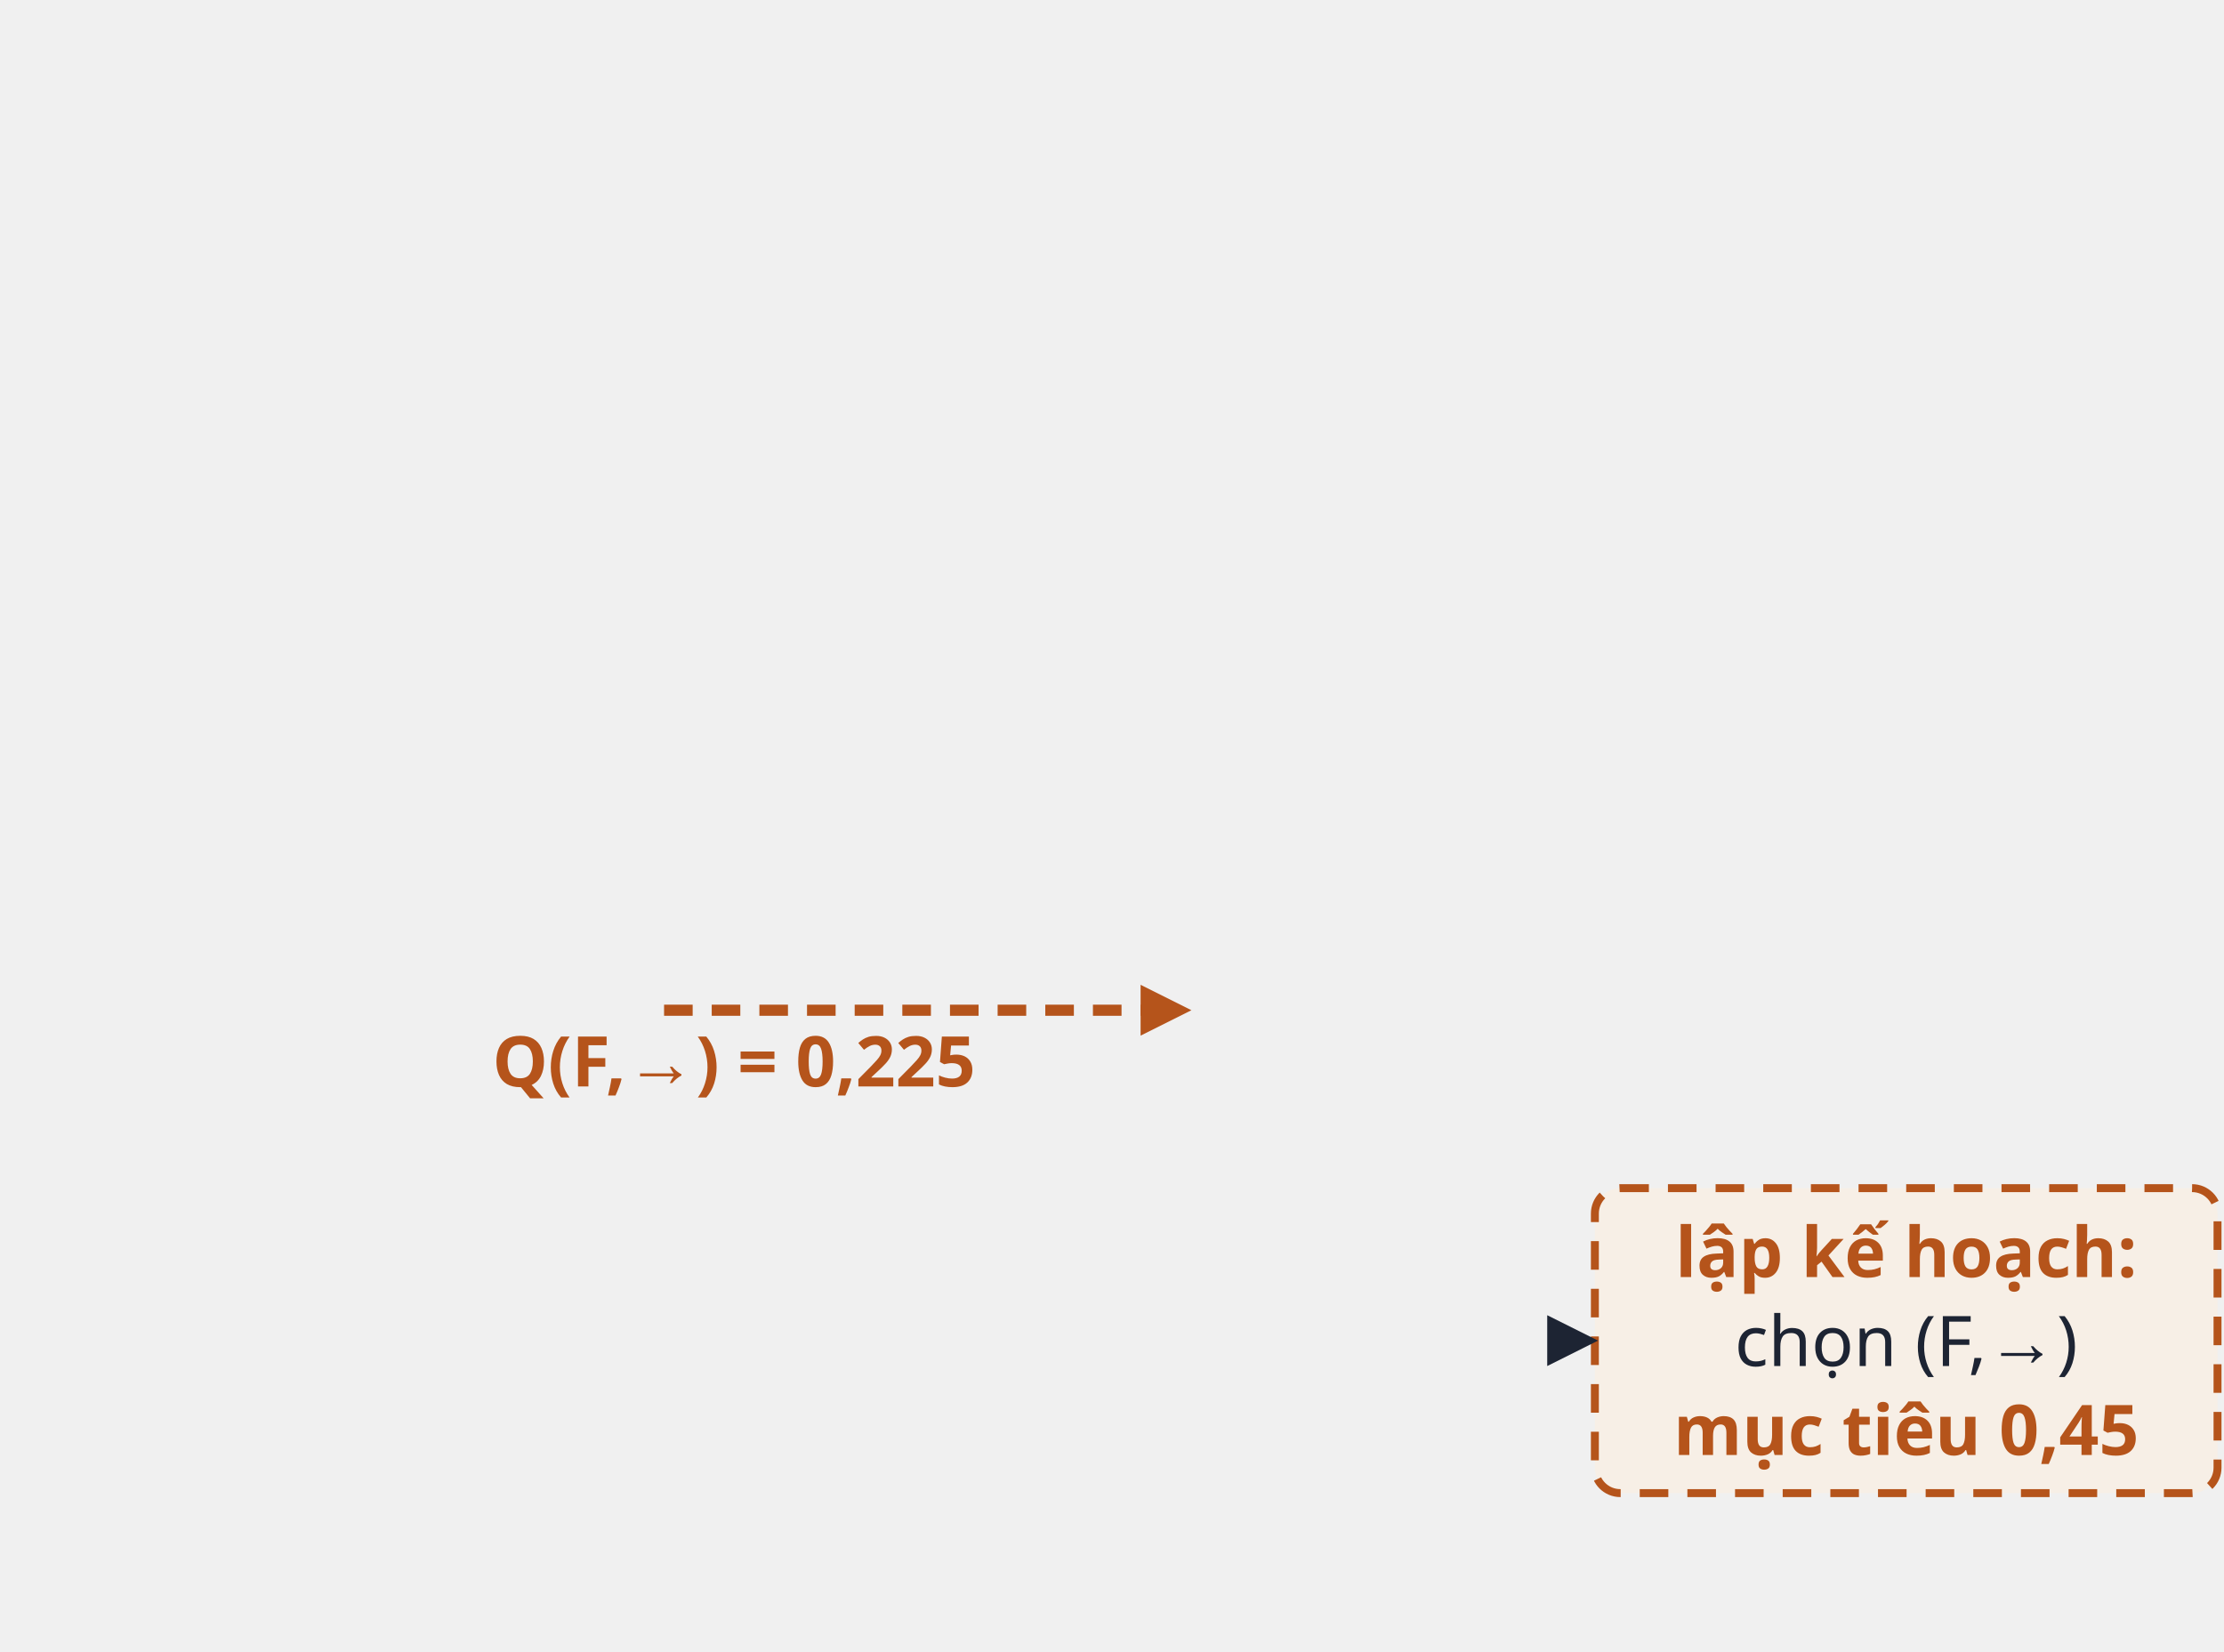
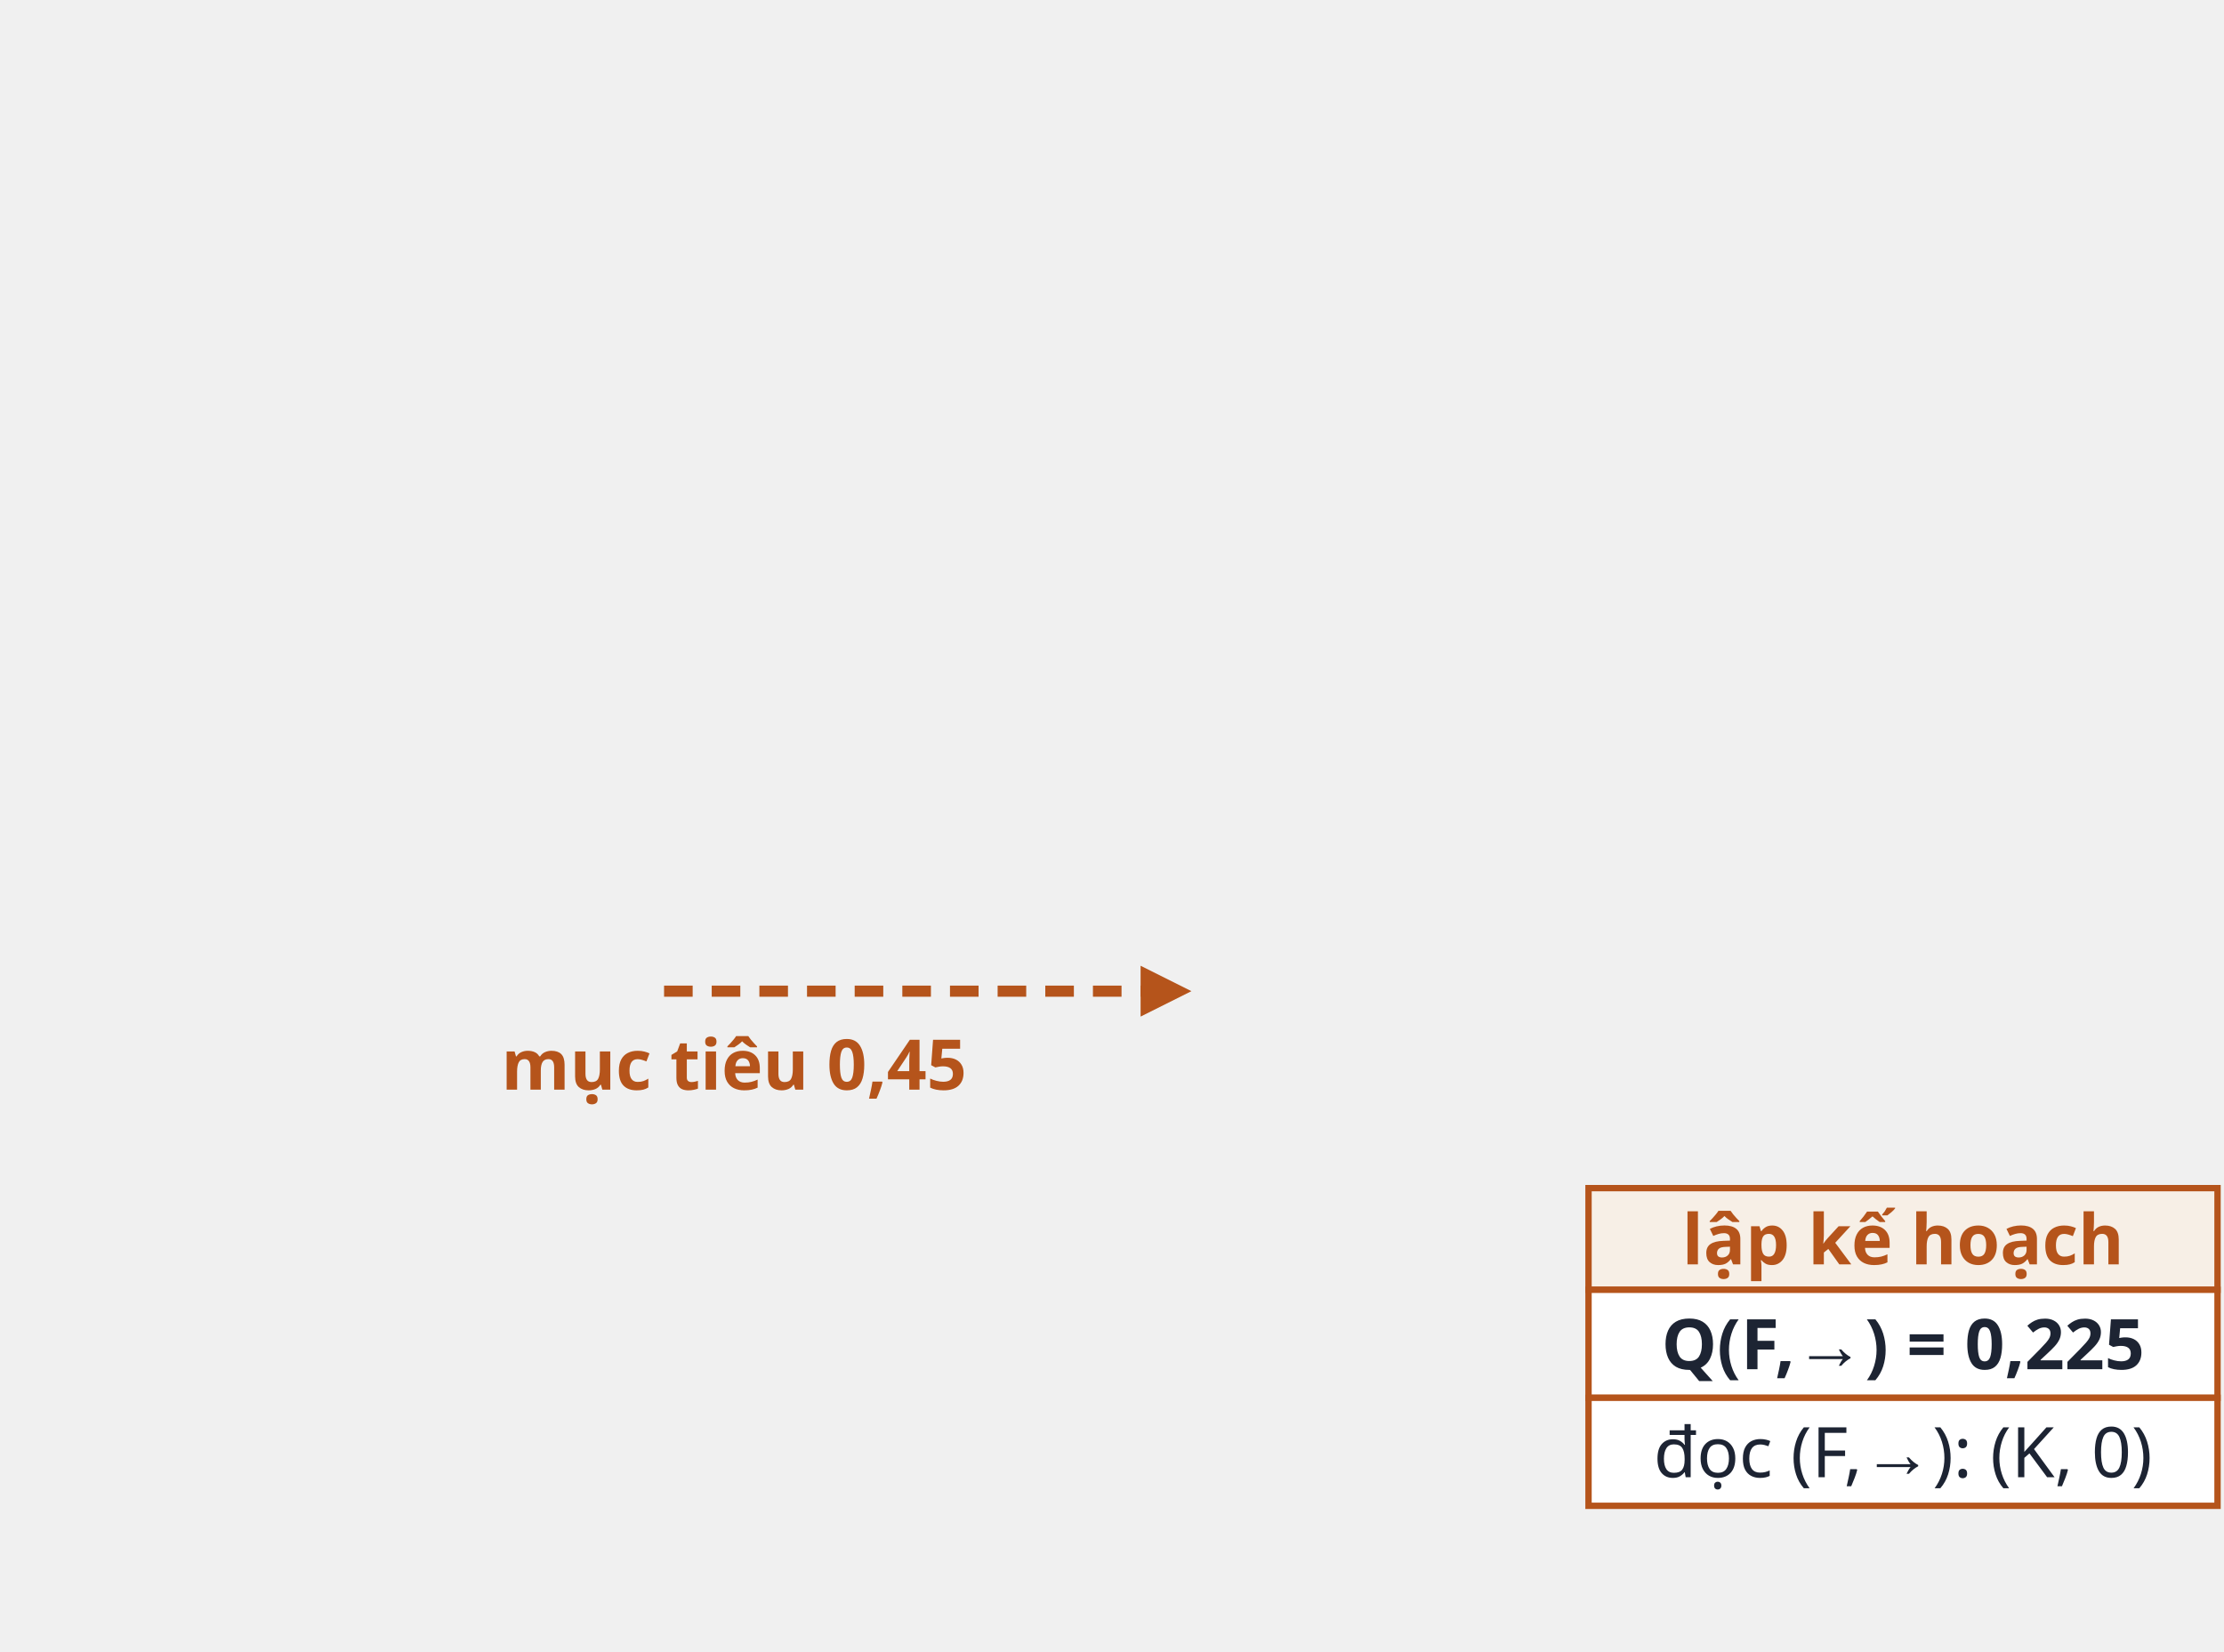
<svg xmlns="http://www.w3.org/2000/svg" viewBox="0 0 700 520" width="540" height="401.1" role="img" aria-labelledby="t d" font-family="'Source Sans 3','Source Sans Pro','Noto Sans',Arial,sans-serif" fill="#1d2433">
  <defs>
    <marker id="ar" markerUnits="userSpaceOnUse" markerWidth="16" markerHeight="16" refX="14" refY="8" orient="auto">
      <path d="M0,0 L16,8 L0,16 Z" fill="#2F3E7A" />
    </marker>
    <marker id="ao" markerUnits="userSpaceOnUse" markerWidth="16" markerHeight="16" refX="14" refY="8" orient="auto">
      <path d="M0,0 L16,8 L0,16 Z" fill="#B5541B" />
    </marker>
    <marker id="ars" markerUnits="userSpaceOnUse" markerWidth="16" markerHeight="16" refX="14" refY="8" orient="auto-start-reverse">
      <path d="M0,0 L16,8 L0,16 Z" fill="#2F3E7A" />
    </marker>
    <marker id="aos" markerUnits="userSpaceOnUse" markerWidth="16" markerHeight="16" refX="14" refY="8" orient="auto-start-reverse">
      <path d="M0,0 L16,8 L0,16 Z" fill="#B5541B" />
    </marker>
    <marker id="ag" markerUnits="userSpaceOnUse" markerWidth="16" markerHeight="16" refX="14" refY="8" orient="auto">
      <path d="M0,0 L16,8 L0,16 Z" fill="#2E7D4F" />
    </marker>
    <marker id="ags" markerUnits="userSpaceOnUse" markerWidth="16" markerHeight="16" refX="14" refY="8" orient="auto-start-reverse">
      <path d="M0,0 L16,8 L0,16 Z" fill="#2E7D4F" />
    </marker>
    <marker id="ax" markerUnits="userSpaceOnUse" markerWidth="16" markerHeight="16" refX="14" refY="8" orient="auto">
      <path d="M0,0 L16,8 L0,16 Z" fill="#6B7280" />
    </marker>
    <marker id="axs" markerUnits="userSpaceOnUse" markerWidth="16" markerHeight="16" refX="14" refY="8" orient="auto-start-reverse">
      <path d="M0,0 L16,8 L0,16 Z" fill="#6B7280" />
    </marker>
    <marker id="ak" markerUnits="userSpaceOnUse" markerWidth="16" markerHeight="16" refX="14" refY="8" orient="auto">
      <path d="M0,0 L16,8 L0,16 Z" fill="#1d2433" />
    </marker>
    <marker id="aks" markerUnits="userSpaceOnUse" markerWidth="16" markerHeight="16" refX="14" refY="8" orient="auto-start-reverse">
      <path d="M0,0 L16,8 L0,16 Z" fill="#1d2433" />
    </marker>
    <pattern id="van" patternUnits="userSpaceOnUse" width="10" height="10" patternTransform="rotate(45)">
      <rect width="10" height="10" fill="#FFFFFF" />
      <line x1="0" y1="0" x2="0" y2="10" stroke="#2F3E7A" stroke-width="3.5" />
    </pattern>
    <pattern id="vano" patternUnits="userSpaceOnUse" width="10" height="10" patternTransform="rotate(45)">
      <rect width="10" height="10" fill="#FFFFFF" />
      <line x1="0" y1="0" x2="0" y2="10" stroke="#B5541B" stroke-width="3.5" />
    </pattern>
    <pattern id="vanx" patternUnits="userSpaceOnUse" width="10" height="10" patternTransform="rotate(45)">
      <rect width="10" height="10" fill="#FFFFFF" />
      <line x1="0" y1="0" x2="0" y2="10" stroke="#6B7280" stroke-width="3.5" />
    </pattern>
  </defs>
-   <line x1="209.0" y1="318.0" x2="373.0" y2="318.0" stroke="#B5541B" stroke-width="3.5" marker-end="url(#ao)" stroke-dasharray="9 6" />
-   <text x="231.0" y="342" font-size="22" text-anchor="middle" font-weight="bold" fill="#B5541B">Q(F,→) = 0,225</text>
-   <rect x="502" y="374" width="196" height="96" rx="8" fill="#F7EFE6" stroke="#B5541B" stroke-width="2.5" stroke-dasharray="9 6" />
-   <text x="600.0" y="402" font-size="22" text-anchor="middle" font-weight="bold" fill="#B5541B">lập kế hoạch:</text>
-   <text x="600.0" y="430" font-size="22" text-anchor="middle" font-weight="normal" fill="#1d2433">chọn (F,→)</text>
-   <text x="600.0" y="458" font-size="22" text-anchor="middle" font-weight="bold" fill="#B5541B">mục tiêu 0,45</text>
-   <line x1="489.0" y1="422.0" x2="501.0" y2="422.0" stroke="#1d2433" stroke-width="2" marker-end="url(#ak)" />
+   <line x1="209.0" y1="312.0" x2="373.0" y2="312.0" stroke="#B5541B" stroke-width="3.5" marker-end="url(#ao)" stroke-dasharray="9 6" />
+   <text x="231.0" y="343" font-size="22" text-anchor="middle" font-weight="bold" fill="#B5541B">mục tiêu 0,45</text>
+   <rect x="500" y="374" width="198" height="32" rx="0" fill="#F7EFE6" stroke="#B5541B" stroke-width="2" />
+   <text x="599.0" y="398" font-size="22" text-anchor="middle" font-weight="bold" fill="#B5541B">lập kế hoạch</text>
+   <rect x="500" y="406" width="198" height="34" rx="0" fill="#FFFFFF" stroke="#B5541B" stroke-width="2" />
+   <text x="599.0" y="431" font-size="22" text-anchor="middle" font-weight="bold" fill="#1d2433">Q(F,→) = 0,225</text>
+   <rect x="500" y="440" width="198" height="34" rx="0" fill="#FFFFFF" stroke="#B5541B" stroke-width="2" />
+   <text x="599.0" y="465" font-size="22" text-anchor="middle" font-weight="normal" fill="#1d2433">đọc (F,→): (K, 0)</text>
</svg>
